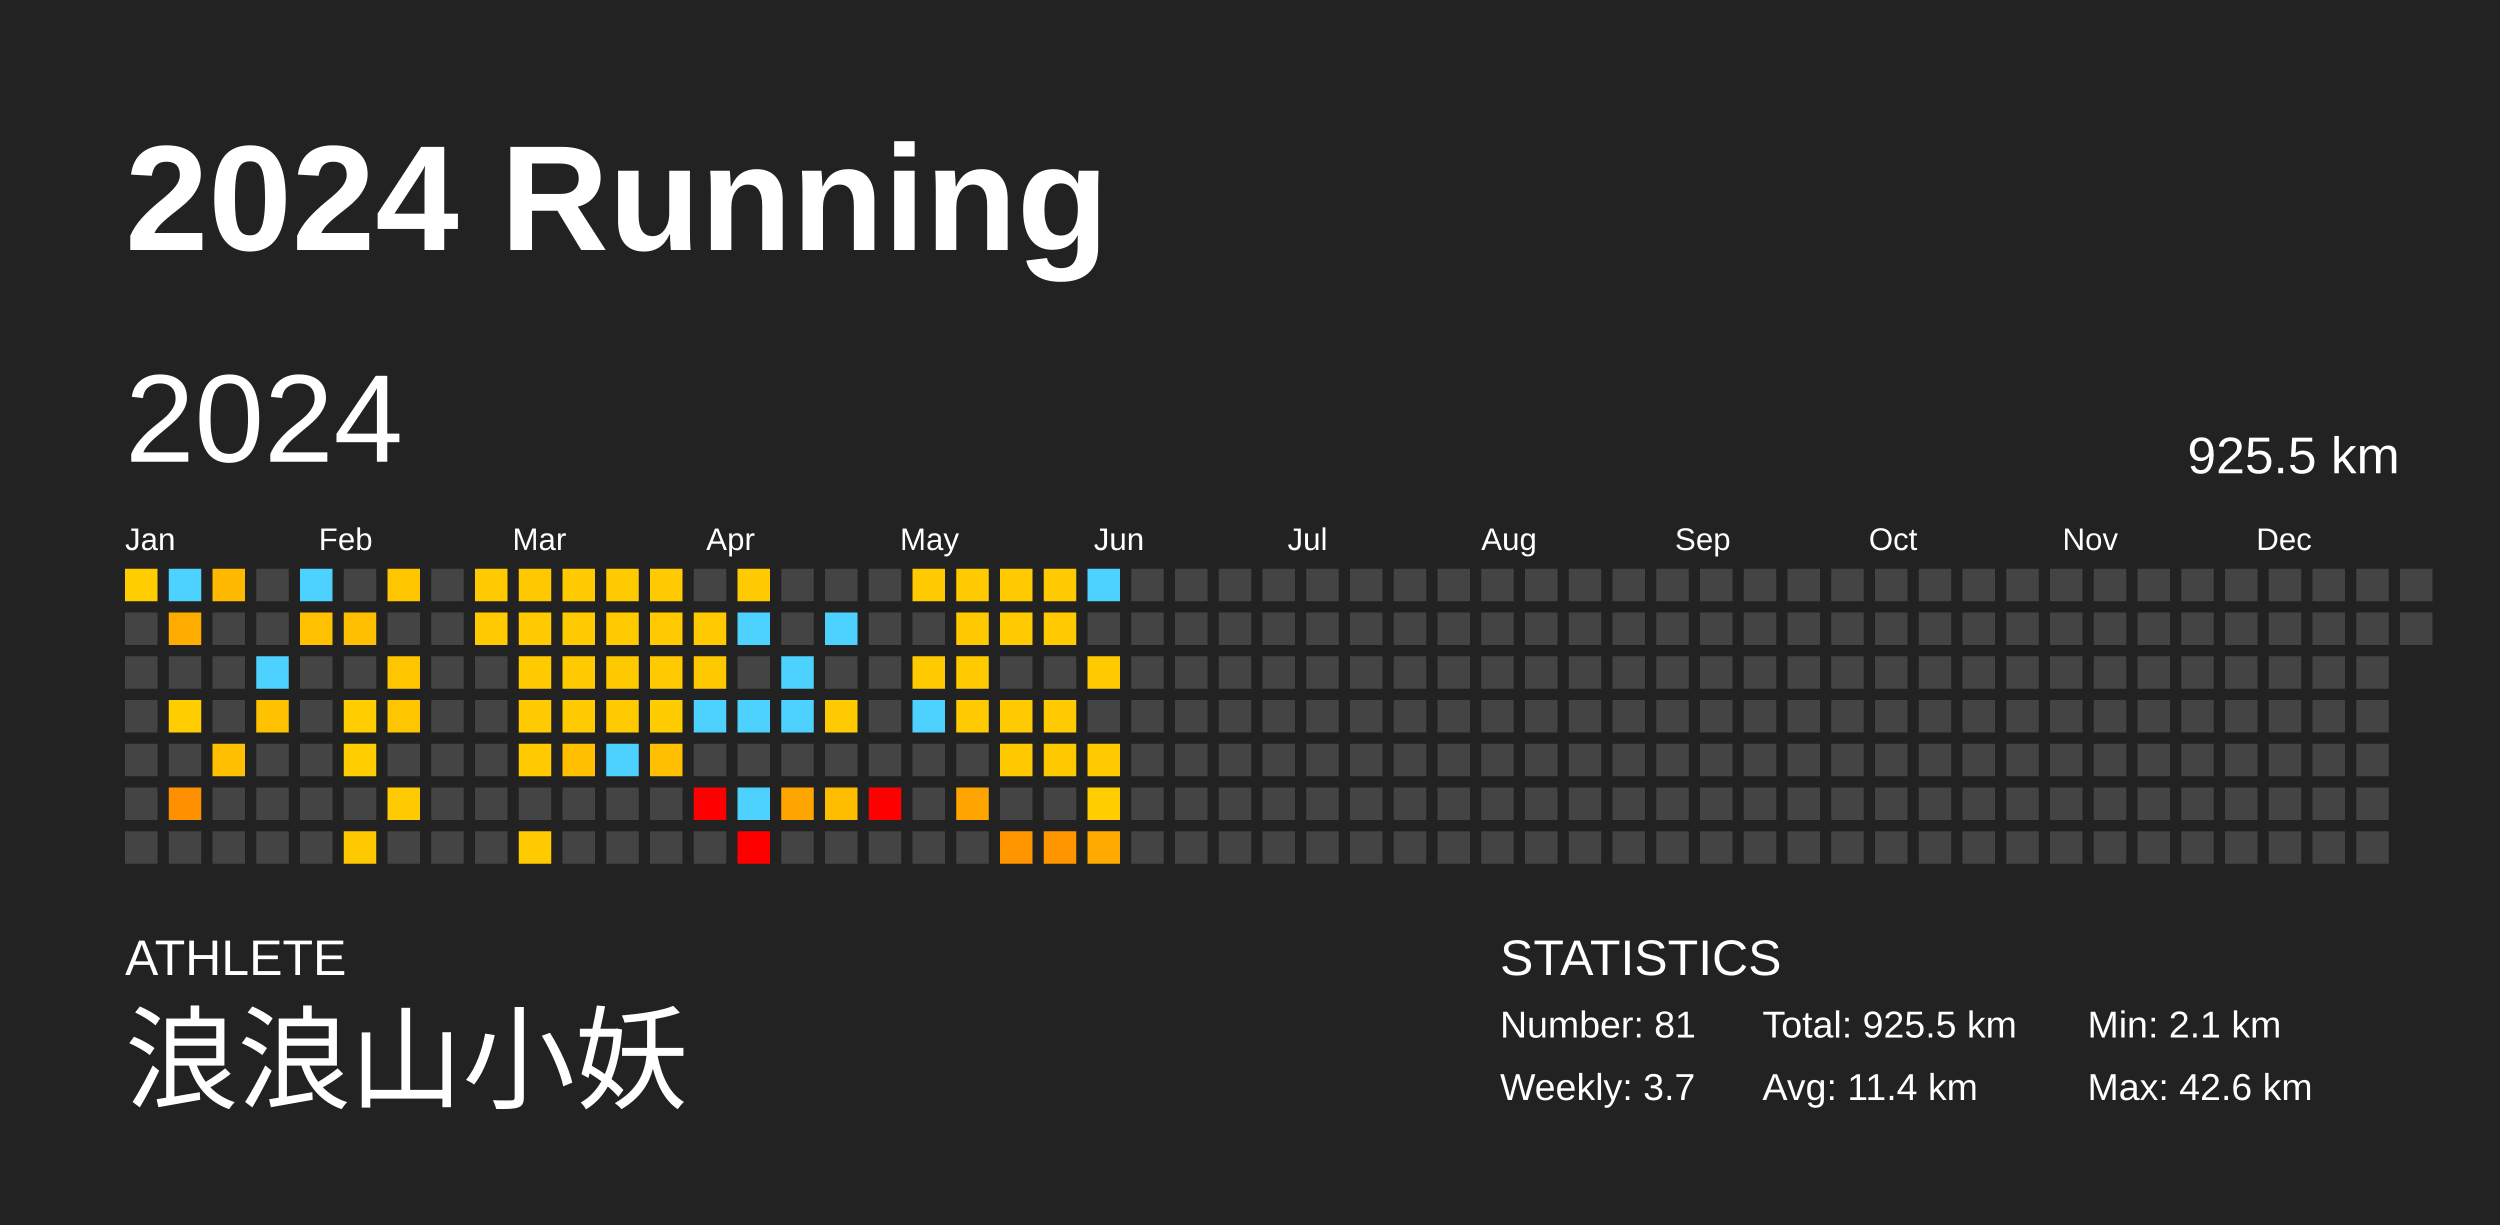
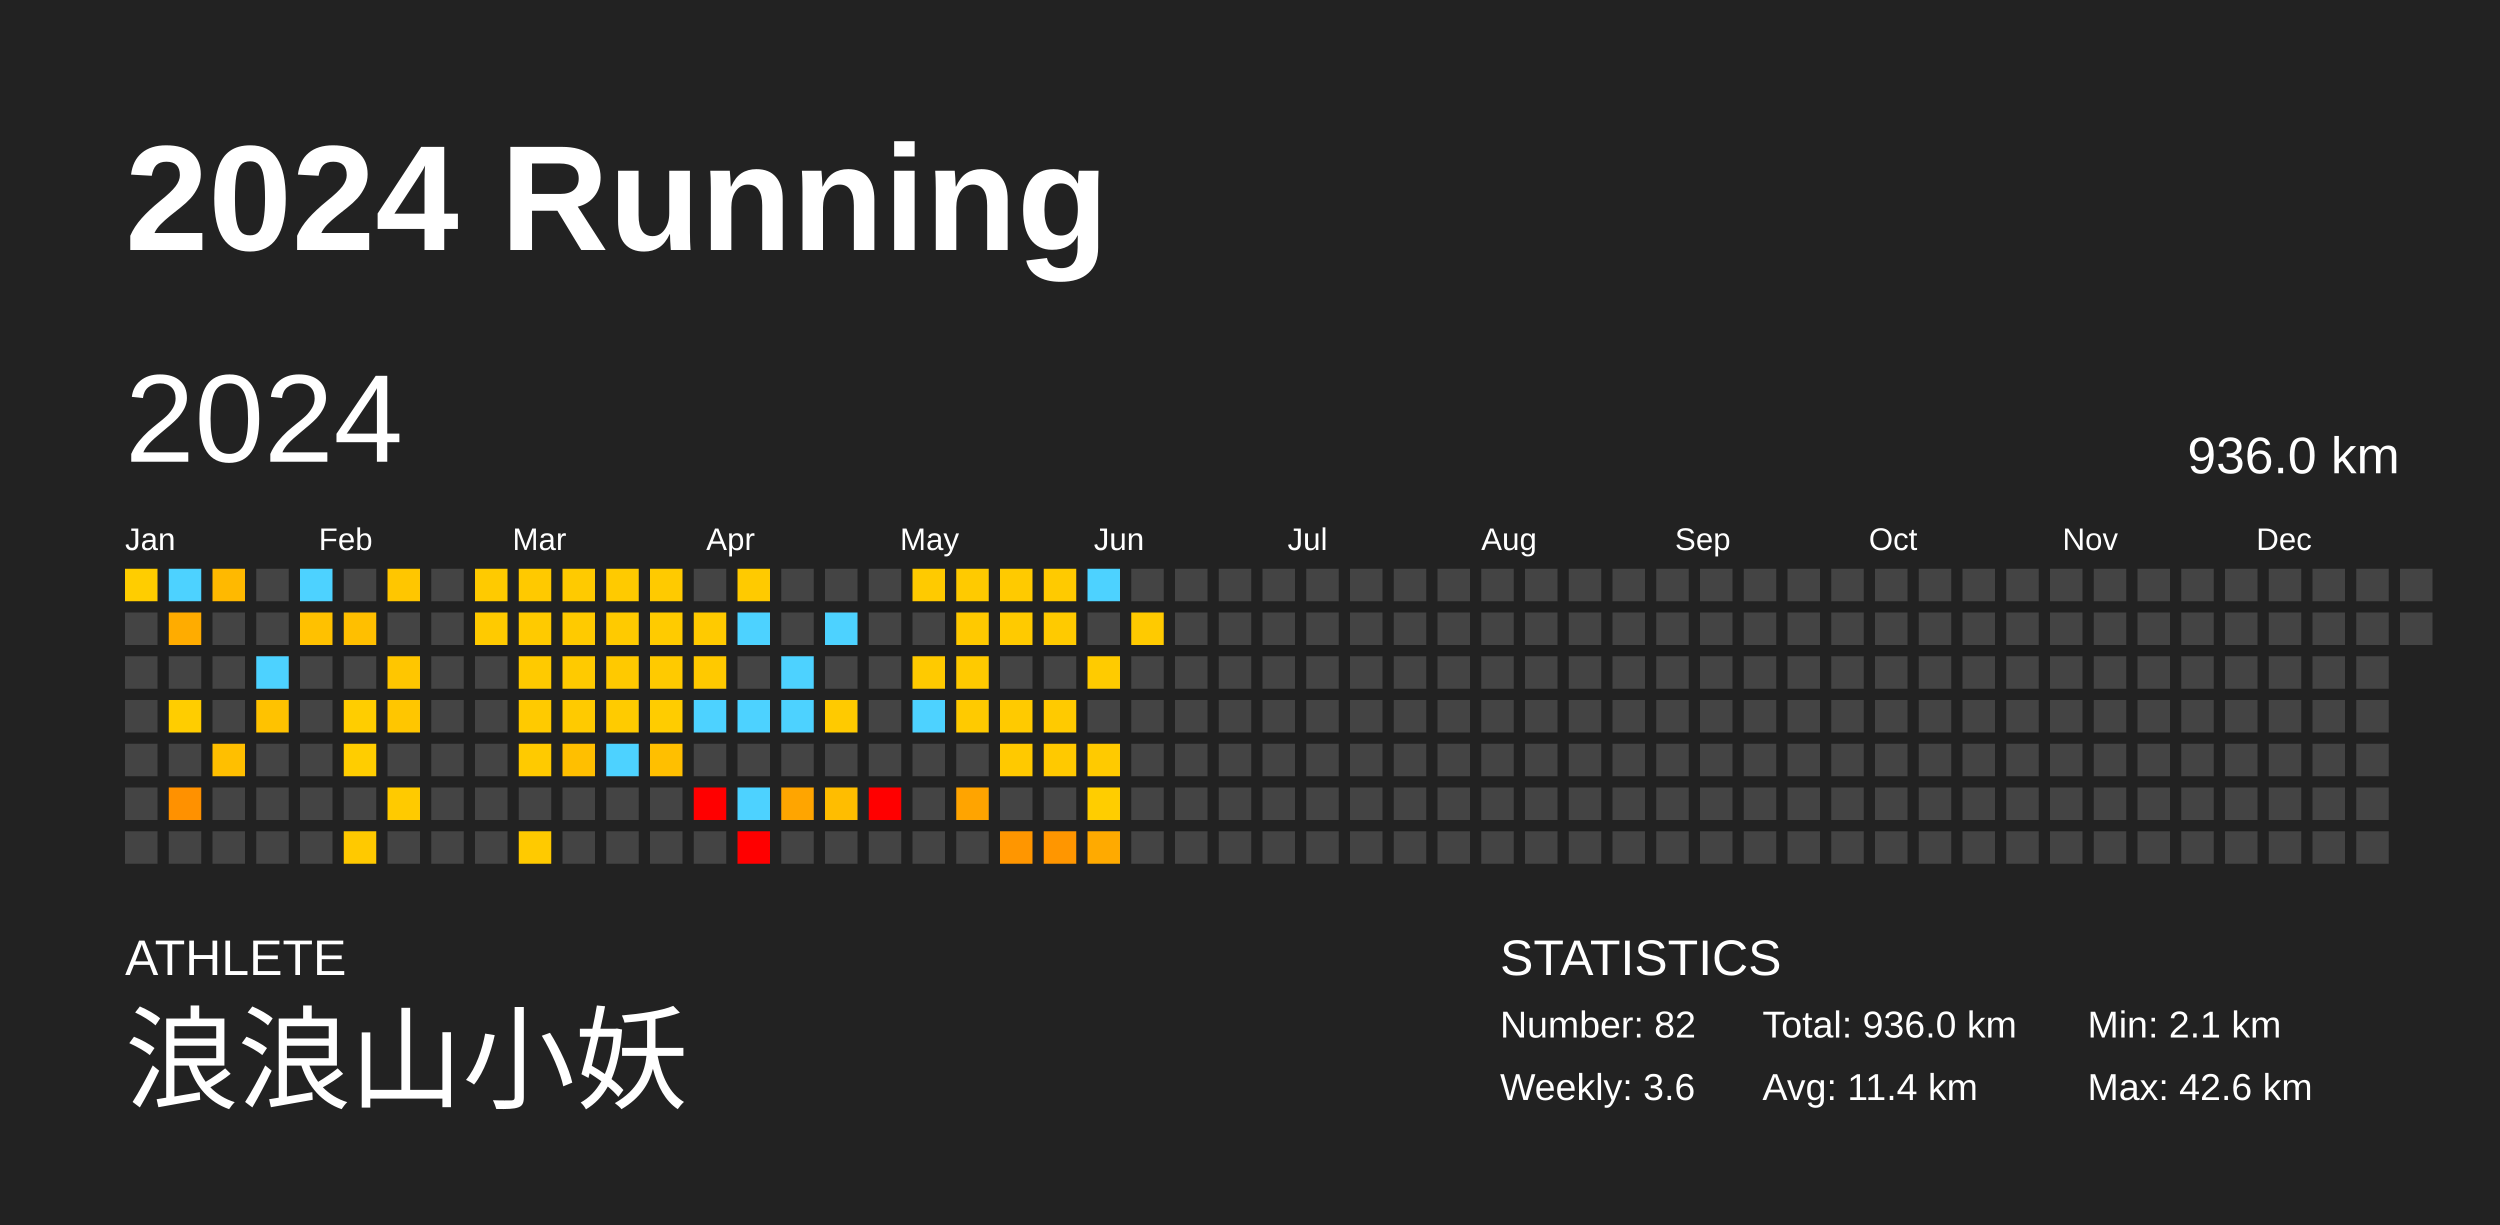
<svg xmlns="http://www.w3.org/2000/svg" baseProfile="full" height="98mm" version="1.1" viewBox="0,0,200,98" width="200mm">
  <defs />
  <rect fill="#222222" height="98" width="200" x="0" y="0" />
  <text fill="#FFFFFF" style="font-size:12px; font-family:Arial; font-weight:bold;" x="10" y="20">2024 Running</text>
  <text fill="#FFFFFF" style="font-size:4px; font-family:Arial" x="10" y="78">ATHLETE</text>
  <text fill="#FFFFFF" style="font-size:9px; font-family:Arial" x="10" y="88">浪浪山小妖</text>
  <text fill="#FFFFFF" style="font-size:4px; font-family:Arial" x="120" y="78">STATISTICS</text>
-   <text fill="#FFFFFF" style="font-size:3px; font-family:Arial" x="120" y="83">Number: 81</text>
-   <text fill="#FFFFFF" style="font-size:3px; font-family:Arial" x="120" y="88">Weekly: 3.7</text>
-   <text fill="#FFFFFF" style="font-size:3px; font-family:Arial" x="141" y="83">Total: 925.5 km</text>
+   <text fill="#FFFFFF" style="font-size:3px; font-family:Arial" x="120" y="83">Number: 82</text>
+   <text fill="#FFFFFF" style="font-size:3px; font-family:Arial" x="120" y="88">Weekly: 3.6</text>
+   <text fill="#FFFFFF" style="font-size:3px; font-family:Arial" x="141" y="83">Total: 936.0 km</text>
  <text fill="#FFFFFF" style="font-size:3px; font-family:Arial" x="141" y="88">Avg: 11.4 km</text>
  <text fill="#FFFFFF" style="font-size:3px; font-family:Arial" x="167" y="83">Min: 2.1 km</text>
  <text fill="#FFFFFF" style="font-size:3px; font-family:Arial" x="167" y="88">Max: 42.6 km</text>
  <text dominant-baseline="hanging" fill="#FFFFFF" style="font-size:10.0px; font-family:Arial;" x="10" y="30">2024</text>
-   <text dominant-baseline="hanging" fill="#FFFFFF" style="font-size:4.125px; font-family:Arial;" x="175" y="35">925.5 km</text>
+   <text dominant-baseline="hanging" fill="#FFFFFF" style="font-size:4.125px; font-family:Arial;" x="175" y="35">936.0 km</text>
  <text fill="#FFFFFF" style="font-size:2.5px; font-family:Arial" x="10.0" y="44">Jan</text>
  <text fill="#FFFFFF" style="font-size:2.5px; font-family:Arial" x="25.5" y="44">Feb</text>
  <text fill="#FFFFFF" style="font-size:2.5px; font-family:Arial" x="41.0" y="44">Mar</text>
  <text fill="#FFFFFF" style="font-size:2.5px; font-family:Arial" x="56.5" y="44">Apr</text>
  <text fill="#FFFFFF" style="font-size:2.5px; font-family:Arial" x="72.0" y="44">May</text>
  <text fill="#FFFFFF" style="font-size:2.5px; font-family:Arial" x="87.5" y="44">Jun</text>
  <text fill="#FFFFFF" style="font-size:2.5px; font-family:Arial" x="103.0" y="44">Jul</text>
  <text fill="#FFFFFF" style="font-size:2.5px; font-family:Arial" x="118.5" y="44">Aug</text>
  <text fill="#FFFFFF" style="font-size:2.5px; font-family:Arial" x="134.0" y="44">Sep</text>
  <text fill="#FFFFFF" style="font-size:2.5px; font-family:Arial" x="149.5" y="44">Oct</text>
  <text fill="#FFFFFF" style="font-size:2.5px; font-family:Arial" x="165.0" y="44">Nov</text>
  <text fill="#FFFFFF" style="font-size:2.5px; font-family:Arial" x="180.5" y="44">Dec</text>
  <rect fill="#ffcd00" height="2.6" width="2.6" x="10.0" y="45.5" />
  <rect fill="#444444" height="2.6" width="2.6" x="10.0" y="49.0" />
  <rect fill="#444444" height="2.6" width="2.6" x="10.0" y="52.5" />
  <rect fill="#444444" height="2.6" width="2.6" x="10.0" y="56.0" />
  <rect fill="#444444" height="2.6" width="2.6" x="10.0" y="59.5" />
  <rect fill="#444444" height="2.6" width="2.6" x="10.0" y="63.0" />
  <rect fill="#444444" height="2.6" width="2.6" x="10.0" y="66.5" />
  <rect fill="#4dd2ff" height="2.6" width="2.6" x="13.5" y="45.5" />
  <rect fill="#ffac00" height="2.6" width="2.6" x="13.5" y="49.0" />
  <rect fill="#444444" height="2.6" width="2.6" x="13.5" y="52.5" />
  <rect fill="#ffcd00" height="2.6" width="2.6" x="13.5" y="56.0" />
  <rect fill="#444444" height="2.6" width="2.6" x="13.5" y="59.5" />
  <rect fill="#ff9100" height="2.6" width="2.6" x="13.5" y="63.0" />
  <rect fill="#444444" height="2.6" width="2.6" x="13.5" y="66.5" />
  <rect fill="#ffb900" height="2.6" width="2.6" x="17.0" y="45.5" />
  <rect fill="#444444" height="2.6" width="2.6" x="17.0" y="49.0" />
  <rect fill="#444444" height="2.6" width="2.6" x="17.0" y="52.5" />
  <rect fill="#444444" height="2.6" width="2.6" x="17.0" y="56.0" />
  <rect fill="#ffbf00" height="2.6" width="2.6" x="17.0" y="59.5" />
  <rect fill="#444444" height="2.6" width="2.6" x="17.0" y="63.0" />
  <rect fill="#444444" height="2.6" width="2.6" x="17.0" y="66.5" />
  <rect fill="#444444" height="2.6" width="2.6" x="20.5" y="45.5" />
  <rect fill="#444444" height="2.6" width="2.6" x="20.5" y="49.0" />
  <rect fill="#4dd2ff" height="2.6" width="2.6" x="20.5" y="52.5" />
  <rect fill="#ffc200" height="2.6" width="2.6" x="20.5" y="56.0" />
  <rect fill="#444444" height="2.6" width="2.6" x="20.5" y="59.5" />
  <rect fill="#444444" height="2.6" width="2.6" x="20.5" y="63.0" />
  <rect fill="#444444" height="2.6" width="2.6" x="20.5" y="66.5" />
  <rect fill="#4dd2ff" height="2.6" width="2.6" x="24.0" y="45.5" />
  <rect fill="#ffc100" height="2.6" width="2.6" x="24.0" y="49.0" />
  <rect fill="#444444" height="2.6" width="2.6" x="24.0" y="52.5" />
  <rect fill="#444444" height="2.6" width="2.6" x="24.0" y="56.0" />
  <rect fill="#444444" height="2.6" width="2.6" x="24.0" y="59.5" />
  <rect fill="#444444" height="2.6" width="2.6" x="24.0" y="63.0" />
  <rect fill="#444444" height="2.6" width="2.6" x="24.0" y="66.5" />
  <rect fill="#444444" height="2.6" width="2.6" x="27.5" y="45.5" />
  <rect fill="#ffbf00" height="2.6" width="2.6" x="27.5" y="49.0" />
  <rect fill="#444444" height="2.6" width="2.6" x="27.5" y="52.5" />
  <rect fill="#ffcd00" height="2.6" width="2.6" x="27.5" y="56.0" />
  <rect fill="#ffcd00" height="2.6" width="2.6" x="27.5" y="59.5" />
  <rect fill="#444444" height="2.6" width="2.6" x="27.5" y="63.0" />
  <rect fill="#ffc900" height="2.6" width="2.6" x="27.5" y="66.5" />
  <rect fill="#ffc600" height="2.6" width="2.6" x="31.0" y="45.5" />
  <rect fill="#444444" height="2.6" width="2.6" x="31.0" y="49.0" />
  <rect fill="#ffc600" height="2.6" width="2.6" x="31.0" y="52.5" />
  <rect fill="#ffc600" height="2.6" width="2.6" x="31.0" y="56.0" />
  <rect fill="#444444" height="2.6" width="2.6" x="31.0" y="59.5" />
  <rect fill="#ffca00" height="2.6" width="2.6" x="31.0" y="63.0" />
  <rect fill="#444444" height="2.6" width="2.6" x="31.0" y="66.5" />
  <rect fill="#444444" height="2.6" width="2.6" x="34.5" y="45.5" />
  <rect fill="#444444" height="2.6" width="2.6" x="34.5" y="49.0" />
  <rect fill="#444444" height="2.6" width="2.6" x="34.5" y="52.5" />
  <rect fill="#444444" height="2.6" width="2.6" x="34.5" y="56.0" />
  <rect fill="#444444" height="2.6" width="2.6" x="34.5" y="59.5" />
  <rect fill="#444444" height="2.6" width="2.6" x="34.5" y="63.0" />
  <rect fill="#444444" height="2.6" width="2.6" x="34.5" y="66.5" />
  <rect fill="#ffca00" height="2.6" width="2.6" x="38.0" y="45.5" />
  <rect fill="#ffca00" height="2.6" width="2.6" x="38.0" y="49.0" />
  <rect fill="#444444" height="2.6" width="2.6" x="38.0" y="52.5" />
  <rect fill="#444444" height="2.6" width="2.6" x="38.0" y="56.0" />
  <rect fill="#444444" height="2.6" width="2.6" x="38.0" y="59.5" />
  <rect fill="#444444" height="2.6" width="2.6" x="38.0" y="63.0" />
  <rect fill="#444444" height="2.6" width="2.6" x="38.0" y="66.5" />
  <rect fill="#ffc900" height="2.6" width="2.6" x="41.5" y="45.5" />
  <rect fill="#ffca00" height="2.6" width="2.6" x="41.5" y="49.0" />
  <rect fill="#ffca00" height="2.6" width="2.6" x="41.5" y="52.5" />
  <rect fill="#ffca00" height="2.6" width="2.6" x="41.5" y="56.0" />
  <rect fill="#ffca00" height="2.6" width="2.6" x="41.5" y="59.5" />
  <rect fill="#444444" height="2.6" width="2.6" x="41.5" y="63.0" />
  <rect fill="#ffca00" height="2.6" width="2.6" x="41.5" y="66.5" />
  <rect fill="#ffca00" height="2.6" width="2.6" x="45.0" y="45.5" />
  <rect fill="#ffca00" height="2.6" width="2.6" x="45.0" y="49.0" />
  <rect fill="#ffca00" height="2.6" width="2.6" x="45.0" y="52.5" />
  <rect fill="#ffca00" height="2.6" width="2.6" x="45.0" y="56.0" />
  <rect fill="#ffbf00" height="2.6" width="2.6" x="45.0" y="59.5" />
  <rect fill="#444444" height="2.6" width="2.6" x="45.0" y="63.0" />
  <rect fill="#444444" height="2.6" width="2.6" x="45.0" y="66.5" />
  <rect fill="#ffca00" height="2.6" width="2.6" x="48.5" y="45.5" />
  <rect fill="#ffca00" height="2.6" width="2.6" x="48.5" y="49.0" />
  <rect fill="#ffc900" height="2.6" width="2.6" x="48.5" y="52.5" />
  <rect fill="#ffcb00" height="2.6" width="2.6" x="48.5" y="56.0" />
  <rect fill="#4dd2ff" height="2.6" width="2.6" x="48.5" y="59.5" />
  <rect fill="#444444" height="2.6" width="2.6" x="48.5" y="63.0" />
  <rect fill="#444444" height="2.6" width="2.6" x="48.5" y="66.5" />
  <rect fill="#ffca00" height="2.6" width="2.6" x="52.0" y="45.5" />
  <rect fill="#ffcb00" height="2.6" width="2.6" x="52.0" y="49.0" />
  <rect fill="#ffca00" height="2.6" width="2.6" x="52.0" y="52.5" />
  <rect fill="#ffcc00" height="2.6" width="2.6" x="52.0" y="56.0" />
  <rect fill="#ffbf00" height="2.6" width="2.6" x="52.0" y="59.5" />
  <rect fill="#444444" height="2.6" width="2.6" x="52.0" y="63.0" />
  <rect fill="#444444" height="2.6" width="2.6" x="52.0" y="66.5" />
  <rect fill="#444444" height="2.6" width="2.6" x="55.5" y="45.5" />
  <rect fill="#ffca00" height="2.6" width="2.6" x="55.5" y="49.0" />
  <rect fill="#ffc900" height="2.6" width="2.6" x="55.5" y="52.5" />
  <rect fill="#4dd2ff" height="2.6" width="2.6" x="55.5" y="56.0" />
  <rect fill="#444444" height="2.6" width="2.6" x="55.5" y="59.5" />
  <rect fill="red" height="2.6" width="2.6" x="55.5" y="63.0" />
  <rect fill="#444444" height="2.6" width="2.6" x="55.5" y="66.5" />
  <rect fill="#ffca00" height="2.6" width="2.6" x="59.0" y="45.5" />
  <rect fill="#4dd2ff" height="2.6" width="2.6" x="59.0" y="49.0" />
  <rect fill="#444444" height="2.6" width="2.6" x="59.0" y="52.5" />
  <rect fill="#4dd2ff" height="2.6" width="2.6" x="59.0" y="56.0" />
  <rect fill="#444444" height="2.6" width="2.6" x="59.0" y="59.5" />
  <rect fill="#4dd2ff" height="2.6" width="2.6" x="59.0" y="63.0" />
  <rect fill="red" height="2.6" width="2.6" x="59.0" y="66.5" />
  <rect fill="#444444" height="2.6" width="2.6" x="62.5" y="45.5" />
  <rect fill="#444444" height="2.6" width="2.6" x="62.5" y="49.0" />
  <rect fill="#4dd2ff" height="2.6" width="2.6" x="62.5" y="52.5" />
  <rect fill="#4dd2ff" height="2.6" width="2.6" x="62.5" y="56.0" />
  <rect fill="#444444" height="2.6" width="2.6" x="62.5" y="59.5" />
  <rect fill="#ffa500" height="2.6" width="2.6" x="62.5" y="63.0" />
  <rect fill="#444444" height="2.6" width="2.6" x="62.5" y="66.5" />
  <rect fill="#444444" height="2.6" width="2.6" x="66.0" y="45.5" />
  <rect fill="#4dd2ff" height="2.6" width="2.6" x="66.0" y="49.0" />
  <rect fill="#444444" height="2.6" width="2.6" x="66.0" y="52.5" />
  <rect fill="#ffca00" height="2.6" width="2.6" x="66.0" y="56.0" />
  <rect fill="#444444" height="2.6" width="2.6" x="66.0" y="59.5" />
  <rect fill="#ffbd00" height="2.6" width="2.6" x="66.0" y="63.0" />
  <rect fill="#444444" height="2.6" width="2.6" x="66.0" y="66.5" />
  <rect fill="#444444" height="2.6" width="2.6" x="69.5" y="45.5" />
  <rect fill="#444444" height="2.6" width="2.6" x="69.5" y="49.0" />
  <rect fill="#444444" height="2.6" width="2.6" x="69.5" y="52.5" />
  <rect fill="#444444" height="2.6" width="2.6" x="69.5" y="56.0" />
  <rect fill="#444444" height="2.6" width="2.6" x="69.5" y="59.5" />
  <rect fill="red" height="2.6" width="2.6" x="69.5" y="63.0" />
  <rect fill="#444444" height="2.6" width="2.6" x="69.5" y="66.5" />
  <rect fill="#ffca00" height="2.6" width="2.6" x="73.0" y="45.5" />
  <rect fill="#444444" height="2.6" width="2.6" x="73.0" y="49.0" />
  <rect fill="#ffca00" height="2.6" width="2.6" x="73.0" y="52.5" />
  <rect fill="#4dd2ff" height="2.6" width="2.6" x="73.0" y="56.0" />
  <rect fill="#444444" height="2.6" width="2.6" x="73.0" y="59.5" />
  <rect fill="#444444" height="2.6" width="2.6" x="73.0" y="63.0" />
  <rect fill="#444444" height="2.6" width="2.6" x="73.0" y="66.5" />
  <rect fill="#ffca00" height="2.6" width="2.6" x="76.5" y="45.5" />
  <rect fill="#ffc900" height="2.6" width="2.6" x="76.5" y="49.0" />
  <rect fill="#ffca00" height="2.6" width="2.6" x="76.5" y="52.5" />
  <rect fill="#ffca00" height="2.6" width="2.6" x="76.5" y="56.0" />
  <rect fill="#444444" height="2.6" width="2.6" x="76.5" y="59.5" />
  <rect fill="#ffa400" height="2.6" width="2.6" x="76.5" y="63.0" />
  <rect fill="#444444" height="2.6" width="2.6" x="76.5" y="66.5" />
  <rect fill="#ffca00" height="2.6" width="2.6" x="80.0" y="45.5" />
  <rect fill="#ffca00" height="2.6" width="2.6" x="80.0" y="49.0" />
  <rect fill="#444444" height="2.6" width="2.6" x="80.0" y="52.5" />
  <rect fill="#ffca00" height="2.6" width="2.6" x="80.0" y="56.0" />
  <rect fill="#ffc900" height="2.6" width="2.6" x="80.0" y="59.5" />
  <rect fill="#444444" height="2.6" width="2.6" x="80.0" y="63.0" />
  <rect fill="#ff9600" height="2.6" width="2.6" x="80.0" y="66.5" />
  <rect fill="#ffca00" height="2.6" width="2.6" x="83.5" y="45.5" />
  <rect fill="#ffca00" height="2.6" width="2.6" x="83.5" y="49.0" />
  <rect fill="#444444" height="2.6" width="2.6" x="83.5" y="52.5" />
  <rect fill="#ffca00" height="2.6" width="2.6" x="83.5" y="56.0" />
  <rect fill="#ffc900" height="2.6" width="2.6" x="83.5" y="59.5" />
  <rect fill="#444444" height="2.6" width="2.6" x="83.5" y="63.0" />
  <rect fill="#ff9600" height="2.6" width="2.6" x="83.5" y="66.5" />
  <rect fill="#4dd2ff" height="2.6" width="2.6" x="87.0" y="45.5" />
  <rect fill="#444444" height="2.6" width="2.6" x="87.0" y="49.0" />
  <rect fill="#ffcb00" height="2.6" width="2.6" x="87.0" y="52.5" />
  <rect fill="#444444" height="2.6" width="2.6" x="87.0" y="56.0" />
  <rect fill="#ffca00" height="2.6" width="2.6" x="87.0" y="59.5" />
  <rect fill="#ffcd00" height="2.6" width="2.6" x="87.0" y="63.0" />
  <rect fill="#ffaa00" height="2.6" width="2.6" x="87.0" y="66.5" />
  <rect fill="#444444" height="2.6" width="2.6" x="90.5" y="45.5" />
-   <rect fill="#444444" height="2.6" width="2.6" x="90.5" y="49.0" />
+   <rect fill="#ffca00" height="2.6" width="2.6" x="90.5" y="49.0" />
  <rect fill="#444444" height="2.6" width="2.6" x="90.5" y="52.5" />
  <rect fill="#444444" height="2.6" width="2.6" x="90.5" y="56.0" />
  <rect fill="#444444" height="2.6" width="2.6" x="90.5" y="59.5" />
  <rect fill="#444444" height="2.6" width="2.6" x="90.5" y="63.0" />
  <rect fill="#444444" height="2.6" width="2.6" x="90.5" y="66.5" />
  <rect fill="#444444" height="2.6" width="2.6" x="94.0" y="45.5" />
  <rect fill="#444444" height="2.6" width="2.6" x="94.0" y="49.0" />
  <rect fill="#444444" height="2.6" width="2.6" x="94.0" y="52.5" />
  <rect fill="#444444" height="2.6" width="2.6" x="94.0" y="56.0" />
  <rect fill="#444444" height="2.6" width="2.6" x="94.0" y="59.5" />
  <rect fill="#444444" height="2.6" width="2.6" x="94.0" y="63.0" />
  <rect fill="#444444" height="2.6" width="2.6" x="94.0" y="66.5" />
  <rect fill="#444444" height="2.6" width="2.6" x="97.5" y="45.5" />
  <rect fill="#444444" height="2.6" width="2.6" x="97.5" y="49.0" />
  <rect fill="#444444" height="2.6" width="2.6" x="97.5" y="52.5" />
  <rect fill="#444444" height="2.6" width="2.6" x="97.5" y="56.0" />
  <rect fill="#444444" height="2.6" width="2.6" x="97.5" y="59.5" />
  <rect fill="#444444" height="2.6" width="2.6" x="97.5" y="63.0" />
  <rect fill="#444444" height="2.6" width="2.6" x="97.5" y="66.5" />
  <rect fill="#444444" height="2.6" width="2.6" x="101.0" y="45.5" />
  <rect fill="#444444" height="2.6" width="2.6" x="101.0" y="49.0" />
  <rect fill="#444444" height="2.6" width="2.6" x="101.0" y="52.5" />
  <rect fill="#444444" height="2.6" width="2.6" x="101.0" y="56.0" />
  <rect fill="#444444" height="2.6" width="2.6" x="101.0" y="59.5" />
  <rect fill="#444444" height="2.6" width="2.6" x="101.0" y="63.0" />
  <rect fill="#444444" height="2.6" width="2.6" x="101.0" y="66.5" />
  <rect fill="#444444" height="2.6" width="2.6" x="104.5" y="45.5" />
  <rect fill="#444444" height="2.6" width="2.6" x="104.5" y="49.0" />
  <rect fill="#444444" height="2.6" width="2.6" x="104.5" y="52.5" />
  <rect fill="#444444" height="2.6" width="2.6" x="104.5" y="56.0" />
  <rect fill="#444444" height="2.6" width="2.6" x="104.5" y="59.5" />
  <rect fill="#444444" height="2.6" width="2.6" x="104.5" y="63.0" />
  <rect fill="#444444" height="2.6" width="2.6" x="104.5" y="66.5" />
  <rect fill="#444444" height="2.6" width="2.6" x="108.0" y="45.5" />
  <rect fill="#444444" height="2.6" width="2.6" x="108.0" y="49.0" />
  <rect fill="#444444" height="2.6" width="2.6" x="108.0" y="52.5" />
  <rect fill="#444444" height="2.6" width="2.6" x="108.0" y="56.0" />
  <rect fill="#444444" height="2.6" width="2.6" x="108.0" y="59.5" />
  <rect fill="#444444" height="2.6" width="2.6" x="108.0" y="63.0" />
  <rect fill="#444444" height="2.6" width="2.6" x="108.0" y="66.5" />
  <rect fill="#444444" height="2.6" width="2.6" x="111.5" y="45.5" />
  <rect fill="#444444" height="2.6" width="2.6" x="111.5" y="49.0" />
  <rect fill="#444444" height="2.6" width="2.6" x="111.5" y="52.5" />
  <rect fill="#444444" height="2.6" width="2.6" x="111.5" y="56.0" />
  <rect fill="#444444" height="2.6" width="2.6" x="111.5" y="59.5" />
  <rect fill="#444444" height="2.6" width="2.6" x="111.5" y="63.0" />
  <rect fill="#444444" height="2.6" width="2.6" x="111.5" y="66.5" />
  <rect fill="#444444" height="2.6" width="2.6" x="115.0" y="45.5" />
  <rect fill="#444444" height="2.6" width="2.6" x="115.0" y="49.0" />
  <rect fill="#444444" height="2.6" width="2.6" x="115.0" y="52.5" />
  <rect fill="#444444" height="2.6" width="2.6" x="115.0" y="56.0" />
  <rect fill="#444444" height="2.6" width="2.6" x="115.0" y="59.5" />
  <rect fill="#444444" height="2.6" width="2.6" x="115.0" y="63.0" />
  <rect fill="#444444" height="2.6" width="2.6" x="115.0" y="66.5" />
  <rect fill="#444444" height="2.6" width="2.6" x="118.5" y="45.5" />
  <rect fill="#444444" height="2.6" width="2.6" x="118.5" y="49.0" />
  <rect fill="#444444" height="2.6" width="2.6" x="118.5" y="52.5" />
  <rect fill="#444444" height="2.6" width="2.6" x="118.5" y="56.0" />
  <rect fill="#444444" height="2.6" width="2.6" x="118.5" y="59.5" />
  <rect fill="#444444" height="2.6" width="2.6" x="118.5" y="63.0" />
  <rect fill="#444444" height="2.6" width="2.6" x="118.5" y="66.5" />
  <rect fill="#444444" height="2.6" width="2.6" x="122.0" y="45.5" />
  <rect fill="#444444" height="2.6" width="2.6" x="122.0" y="49.0" />
  <rect fill="#444444" height="2.6" width="2.6" x="122.0" y="52.5" />
  <rect fill="#444444" height="2.6" width="2.6" x="122.0" y="56.0" />
  <rect fill="#444444" height="2.6" width="2.6" x="122.0" y="59.5" />
  <rect fill="#444444" height="2.6" width="2.6" x="122.0" y="63.0" />
  <rect fill="#444444" height="2.6" width="2.6" x="122.0" y="66.5" />
  <rect fill="#444444" height="2.6" width="2.6" x="125.5" y="45.5" />
  <rect fill="#444444" height="2.6" width="2.6" x="125.5" y="49.0" />
  <rect fill="#444444" height="2.6" width="2.6" x="125.5" y="52.5" />
  <rect fill="#444444" height="2.6" width="2.6" x="125.5" y="56.0" />
  <rect fill="#444444" height="2.6" width="2.6" x="125.5" y="59.5" />
  <rect fill="#444444" height="2.6" width="2.6" x="125.5" y="63.0" />
  <rect fill="#444444" height="2.6" width="2.6" x="125.5" y="66.5" />
  <rect fill="#444444" height="2.6" width="2.6" x="129.0" y="45.5" />
  <rect fill="#444444" height="2.6" width="2.6" x="129.0" y="49.0" />
  <rect fill="#444444" height="2.6" width="2.6" x="129.0" y="52.5" />
  <rect fill="#444444" height="2.6" width="2.6" x="129.0" y="56.0" />
  <rect fill="#444444" height="2.6" width="2.6" x="129.0" y="59.5" />
  <rect fill="#444444" height="2.6" width="2.6" x="129.0" y="63.0" />
  <rect fill="#444444" height="2.6" width="2.6" x="129.0" y="66.5" />
  <rect fill="#444444" height="2.6" width="2.6" x="132.5" y="45.5" />
  <rect fill="#444444" height="2.6" width="2.6" x="132.5" y="49.0" />
  <rect fill="#444444" height="2.6" width="2.6" x="132.5" y="52.5" />
  <rect fill="#444444" height="2.6" width="2.6" x="132.5" y="56.0" />
  <rect fill="#444444" height="2.6" width="2.6" x="132.5" y="59.5" />
  <rect fill="#444444" height="2.6" width="2.6" x="132.5" y="63.0" />
  <rect fill="#444444" height="2.6" width="2.6" x="132.5" y="66.5" />
  <rect fill="#444444" height="2.6" width="2.6" x="136.0" y="45.5" />
  <rect fill="#444444" height="2.6" width="2.6" x="136.0" y="49.0" />
  <rect fill="#444444" height="2.6" width="2.6" x="136.0" y="52.5" />
  <rect fill="#444444" height="2.6" width="2.6" x="136.0" y="56.0" />
  <rect fill="#444444" height="2.6" width="2.6" x="136.0" y="59.5" />
  <rect fill="#444444" height="2.6" width="2.6" x="136.0" y="63.0" />
  <rect fill="#444444" height="2.6" width="2.6" x="136.0" y="66.5" />
  <rect fill="#444444" height="2.6" width="2.6" x="139.5" y="45.5" />
  <rect fill="#444444" height="2.6" width="2.6" x="139.5" y="49.0" />
  <rect fill="#444444" height="2.6" width="2.6" x="139.5" y="52.5" />
  <rect fill="#444444" height="2.6" width="2.6" x="139.5" y="56.0" />
  <rect fill="#444444" height="2.6" width="2.6" x="139.5" y="59.5" />
  <rect fill="#444444" height="2.6" width="2.6" x="139.5" y="63.0" />
  <rect fill="#444444" height="2.6" width="2.6" x="139.5" y="66.5" />
  <rect fill="#444444" height="2.6" width="2.6" x="143.0" y="45.5" />
  <rect fill="#444444" height="2.6" width="2.6" x="143.0" y="49.0" />
  <rect fill="#444444" height="2.6" width="2.6" x="143.0" y="52.5" />
  <rect fill="#444444" height="2.6" width="2.6" x="143.0" y="56.0" />
  <rect fill="#444444" height="2.6" width="2.6" x="143.0" y="59.5" />
  <rect fill="#444444" height="2.6" width="2.6" x="143.0" y="63.0" />
  <rect fill="#444444" height="2.6" width="2.6" x="143.0" y="66.5" />
  <rect fill="#444444" height="2.6" width="2.6" x="146.5" y="45.5" />
  <rect fill="#444444" height="2.6" width="2.6" x="146.5" y="49.0" />
  <rect fill="#444444" height="2.6" width="2.6" x="146.5" y="52.5" />
  <rect fill="#444444" height="2.6" width="2.6" x="146.5" y="56.0" />
  <rect fill="#444444" height="2.6" width="2.6" x="146.5" y="59.5" />
  <rect fill="#444444" height="2.6" width="2.6" x="146.5" y="63.0" />
  <rect fill="#444444" height="2.6" width="2.6" x="146.5" y="66.5" />
  <rect fill="#444444" height="2.6" width="2.6" x="150.0" y="45.5" />
  <rect fill="#444444" height="2.6" width="2.6" x="150.0" y="49.0" />
  <rect fill="#444444" height="2.6" width="2.6" x="150.0" y="52.5" />
  <rect fill="#444444" height="2.6" width="2.6" x="150.0" y="56.0" />
  <rect fill="#444444" height="2.6" width="2.6" x="150.0" y="59.5" />
  <rect fill="#444444" height="2.6" width="2.6" x="150.0" y="63.0" />
  <rect fill="#444444" height="2.6" width="2.6" x="150.0" y="66.5" />
  <rect fill="#444444" height="2.6" width="2.6" x="153.5" y="45.5" />
  <rect fill="#444444" height="2.6" width="2.6" x="153.5" y="49.0" />
  <rect fill="#444444" height="2.6" width="2.6" x="153.5" y="52.5" />
  <rect fill="#444444" height="2.6" width="2.6" x="153.5" y="56.0" />
  <rect fill="#444444" height="2.6" width="2.6" x="153.5" y="59.5" />
  <rect fill="#444444" height="2.6" width="2.6" x="153.5" y="63.0" />
  <rect fill="#444444" height="2.6" width="2.6" x="153.5" y="66.5" />
  <rect fill="#444444" height="2.6" width="2.6" x="157.0" y="45.5" />
  <rect fill="#444444" height="2.6" width="2.6" x="157.0" y="49.0" />
  <rect fill="#444444" height="2.6" width="2.6" x="157.0" y="52.5" />
  <rect fill="#444444" height="2.6" width="2.6" x="157.0" y="56.0" />
  <rect fill="#444444" height="2.6" width="2.6" x="157.0" y="59.5" />
  <rect fill="#444444" height="2.6" width="2.6" x="157.0" y="63.0" />
  <rect fill="#444444" height="2.6" width="2.6" x="157.0" y="66.5" />
  <rect fill="#444444" height="2.6" width="2.6" x="160.5" y="45.5" />
  <rect fill="#444444" height="2.6" width="2.6" x="160.5" y="49.0" />
  <rect fill="#444444" height="2.6" width="2.6" x="160.5" y="52.5" />
  <rect fill="#444444" height="2.6" width="2.6" x="160.5" y="56.0" />
  <rect fill="#444444" height="2.6" width="2.6" x="160.5" y="59.5" />
  <rect fill="#444444" height="2.6" width="2.6" x="160.5" y="63.0" />
  <rect fill="#444444" height="2.6" width="2.6" x="160.5" y="66.5" />
  <rect fill="#444444" height="2.6" width="2.6" x="164.0" y="45.5" />
  <rect fill="#444444" height="2.6" width="2.6" x="164.0" y="49.0" />
  <rect fill="#444444" height="2.6" width="2.6" x="164.0" y="52.5" />
  <rect fill="#444444" height="2.6" width="2.6" x="164.0" y="56.0" />
  <rect fill="#444444" height="2.6" width="2.6" x="164.0" y="59.5" />
  <rect fill="#444444" height="2.6" width="2.6" x="164.0" y="63.0" />
  <rect fill="#444444" height="2.6" width="2.6" x="164.0" y="66.5" />
  <rect fill="#444444" height="2.6" width="2.6" x="167.5" y="45.5" />
  <rect fill="#444444" height="2.6" width="2.6" x="167.5" y="49.0" />
  <rect fill="#444444" height="2.6" width="2.6" x="167.5" y="52.5" />
  <rect fill="#444444" height="2.6" width="2.6" x="167.5" y="56.0" />
  <rect fill="#444444" height="2.6" width="2.6" x="167.5" y="59.5" />
  <rect fill="#444444" height="2.6" width="2.6" x="167.5" y="63.0" />
  <rect fill="#444444" height="2.6" width="2.6" x="167.5" y="66.5" />
  <rect fill="#444444" height="2.6" width="2.6" x="171.0" y="45.5" />
  <rect fill="#444444" height="2.6" width="2.6" x="171.0" y="49.0" />
  <rect fill="#444444" height="2.6" width="2.6" x="171.0" y="52.5" />
  <rect fill="#444444" height="2.6" width="2.6" x="171.0" y="56.0" />
  <rect fill="#444444" height="2.6" width="2.6" x="171.0" y="59.5" />
  <rect fill="#444444" height="2.6" width="2.6" x="171.0" y="63.0" />
  <rect fill="#444444" height="2.6" width="2.6" x="171.0" y="66.5" />
  <rect fill="#444444" height="2.6" width="2.6" x="174.5" y="45.5" />
  <rect fill="#444444" height="2.6" width="2.6" x="174.5" y="49.0" />
  <rect fill="#444444" height="2.6" width="2.6" x="174.5" y="52.5" />
  <rect fill="#444444" height="2.6" width="2.6" x="174.5" y="56.0" />
  <rect fill="#444444" height="2.6" width="2.6" x="174.5" y="59.5" />
  <rect fill="#444444" height="2.6" width="2.6" x="174.5" y="63.0" />
  <rect fill="#444444" height="2.6" width="2.6" x="174.5" y="66.5" />
  <rect fill="#444444" height="2.6" width="2.6" x="178.0" y="45.5" />
  <rect fill="#444444" height="2.6" width="2.6" x="178.0" y="49.0" />
  <rect fill="#444444" height="2.6" width="2.6" x="178.0" y="52.5" />
  <rect fill="#444444" height="2.6" width="2.6" x="178.0" y="56.0" />
  <rect fill="#444444" height="2.6" width="2.6" x="178.0" y="59.5" />
  <rect fill="#444444" height="2.6" width="2.6" x="178.0" y="63.0" />
  <rect fill="#444444" height="2.6" width="2.6" x="178.0" y="66.5" />
  <rect fill="#444444" height="2.6" width="2.6" x="181.5" y="45.5" />
  <rect fill="#444444" height="2.6" width="2.6" x="181.5" y="49.0" />
  <rect fill="#444444" height="2.6" width="2.6" x="181.5" y="52.5" />
  <rect fill="#444444" height="2.6" width="2.6" x="181.5" y="56.0" />
  <rect fill="#444444" height="2.6" width="2.6" x="181.5" y="59.5" />
  <rect fill="#444444" height="2.6" width="2.6" x="181.5" y="63.0" />
  <rect fill="#444444" height="2.6" width="2.6" x="181.5" y="66.5" />
  <rect fill="#444444" height="2.6" width="2.6" x="185.0" y="45.5" />
  <rect fill="#444444" height="2.6" width="2.6" x="185.0" y="49.0" />
  <rect fill="#444444" height="2.6" width="2.6" x="185.0" y="52.5" />
  <rect fill="#444444" height="2.6" width="2.6" x="185.0" y="56.0" />
  <rect fill="#444444" height="2.6" width="2.6" x="185.0" y="59.5" />
  <rect fill="#444444" height="2.6" width="2.6" x="185.0" y="63.0" />
  <rect fill="#444444" height="2.6" width="2.6" x="185.0" y="66.5" />
  <rect fill="#444444" height="2.6" width="2.6" x="188.5" y="45.5" />
  <rect fill="#444444" height="2.6" width="2.6" x="188.5" y="49.0" />
  <rect fill="#444444" height="2.6" width="2.6" x="188.5" y="52.5" />
  <rect fill="#444444" height="2.6" width="2.6" x="188.5" y="56.0" />
  <rect fill="#444444" height="2.6" width="2.6" x="188.5" y="59.5" />
  <rect fill="#444444" height="2.6" width="2.6" x="188.5" y="63.0" />
  <rect fill="#444444" height="2.6" width="2.6" x="188.5" y="66.5" />
  <rect fill="#444444" height="2.6" width="2.6" x="192.0" y="45.5" />
  <rect fill="#444444" height="2.6" width="2.6" x="192.0" y="49.0" />
</svg>
